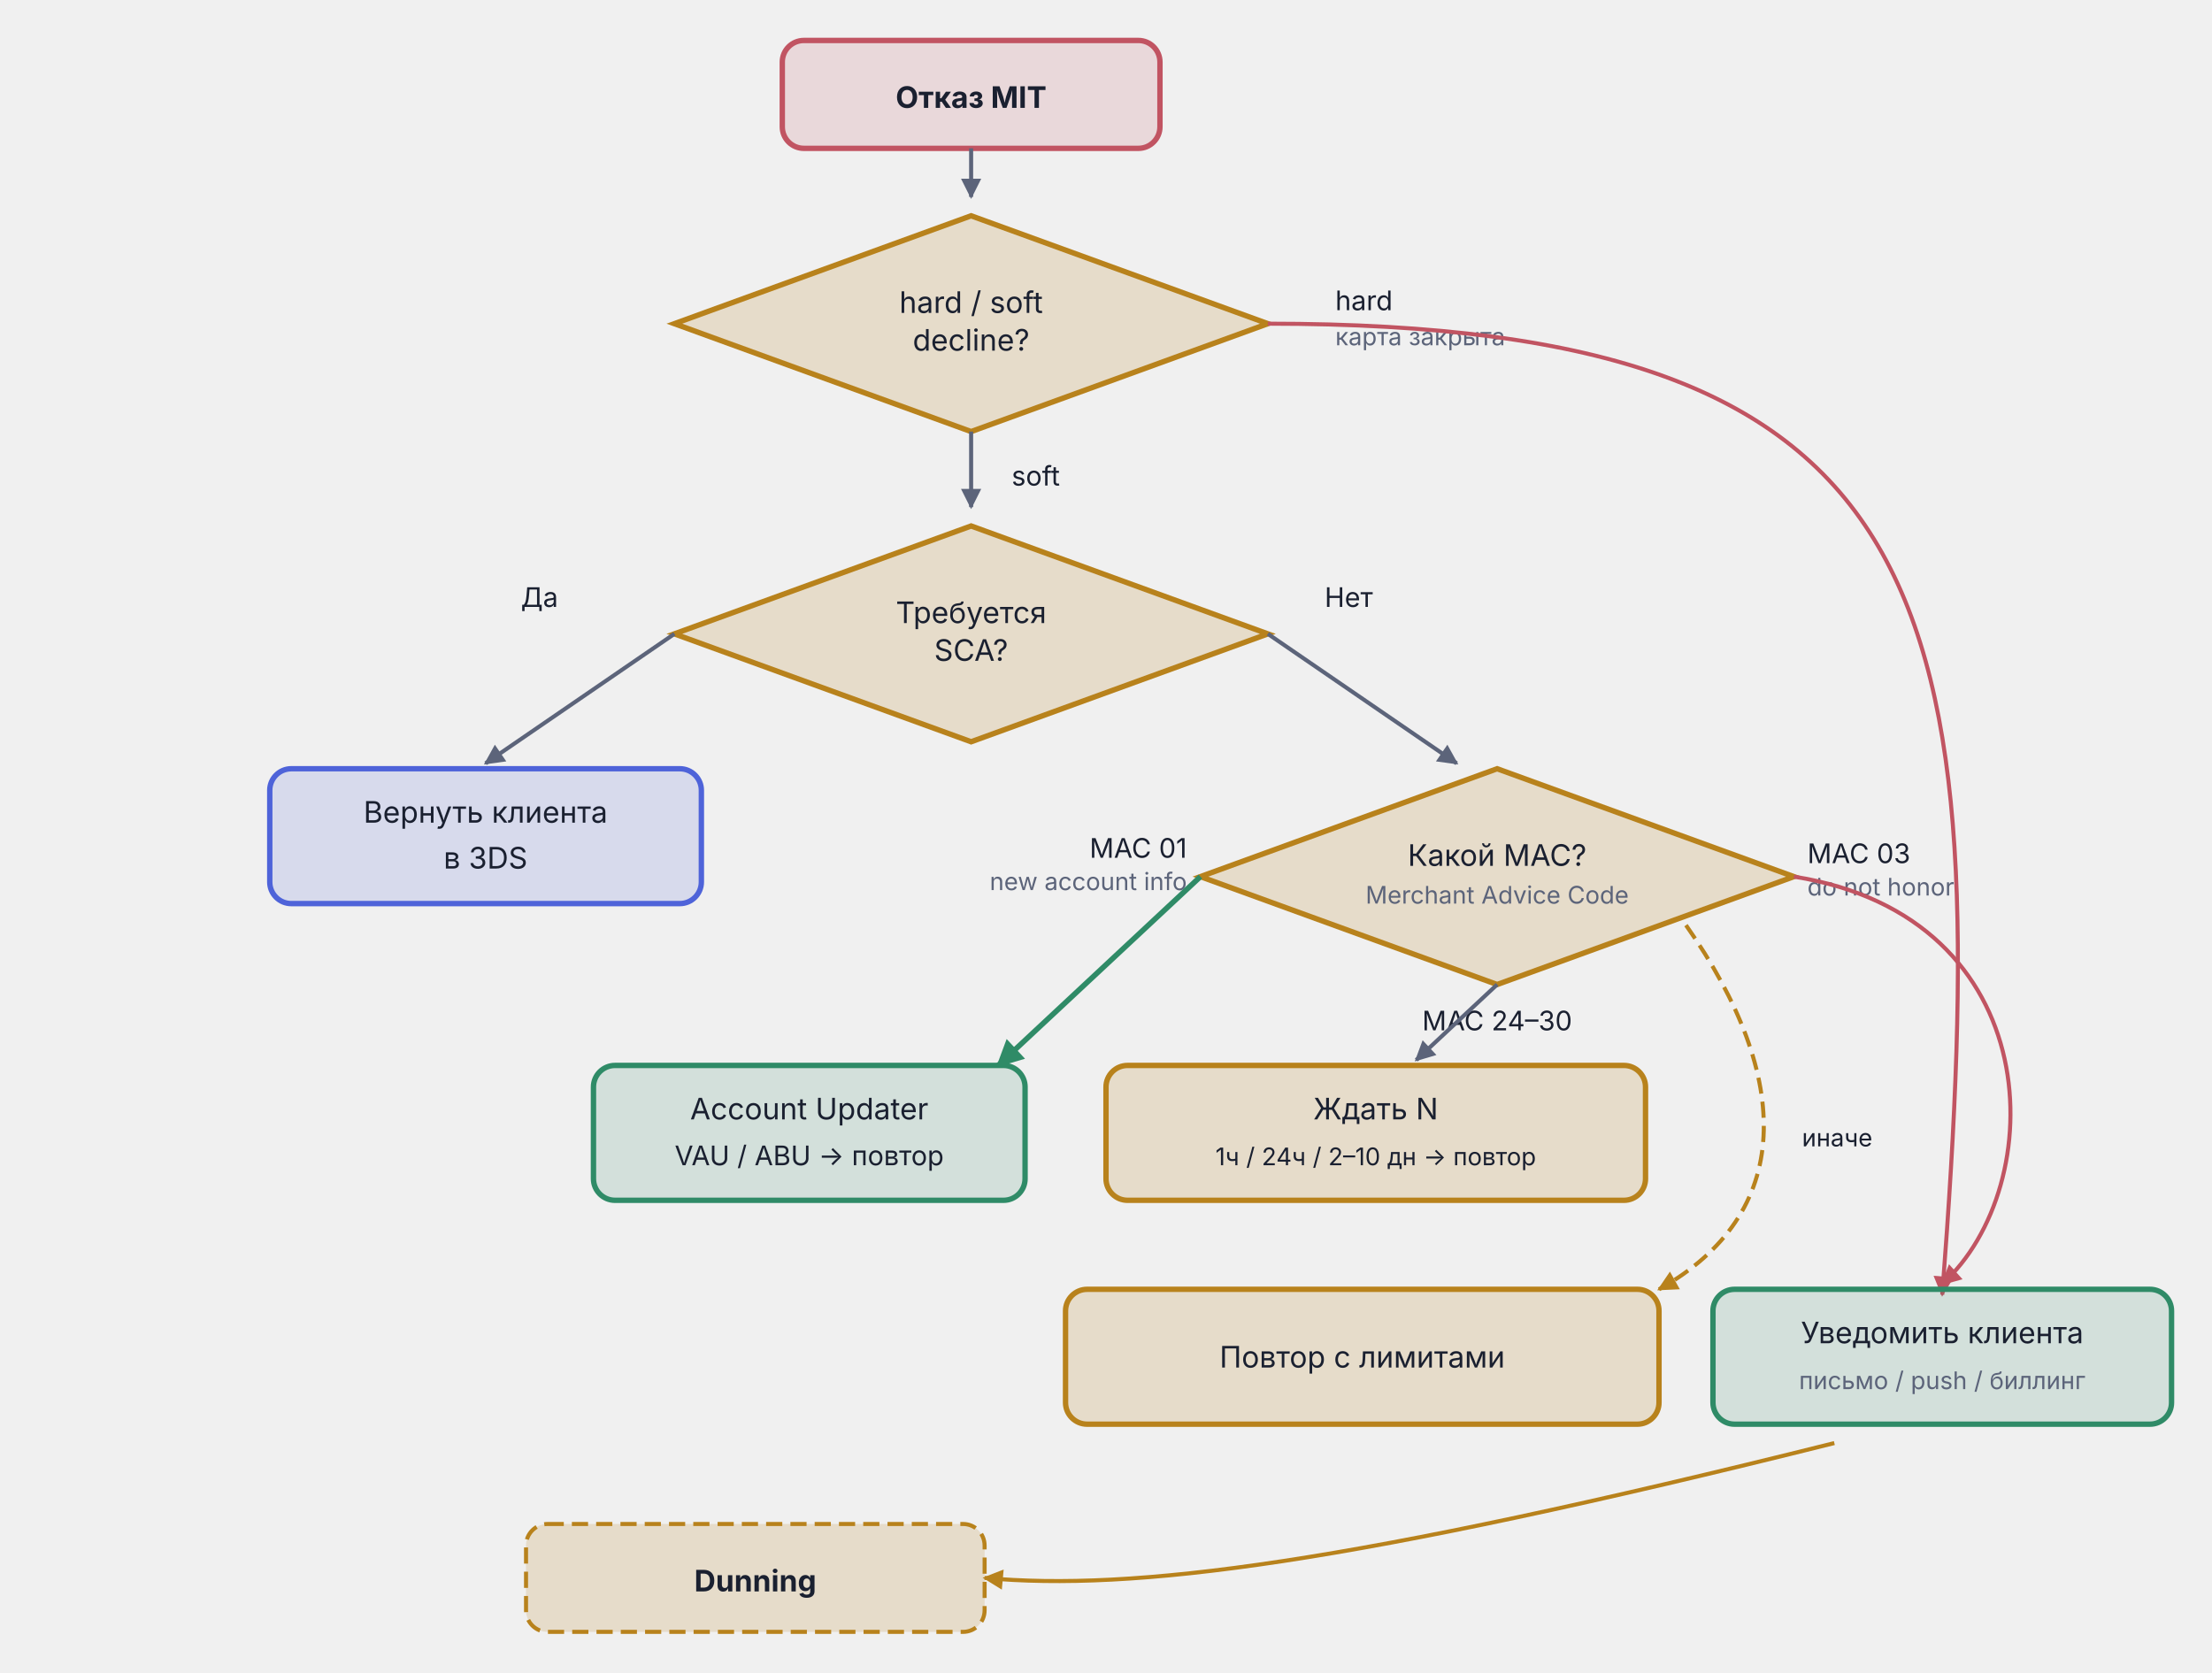
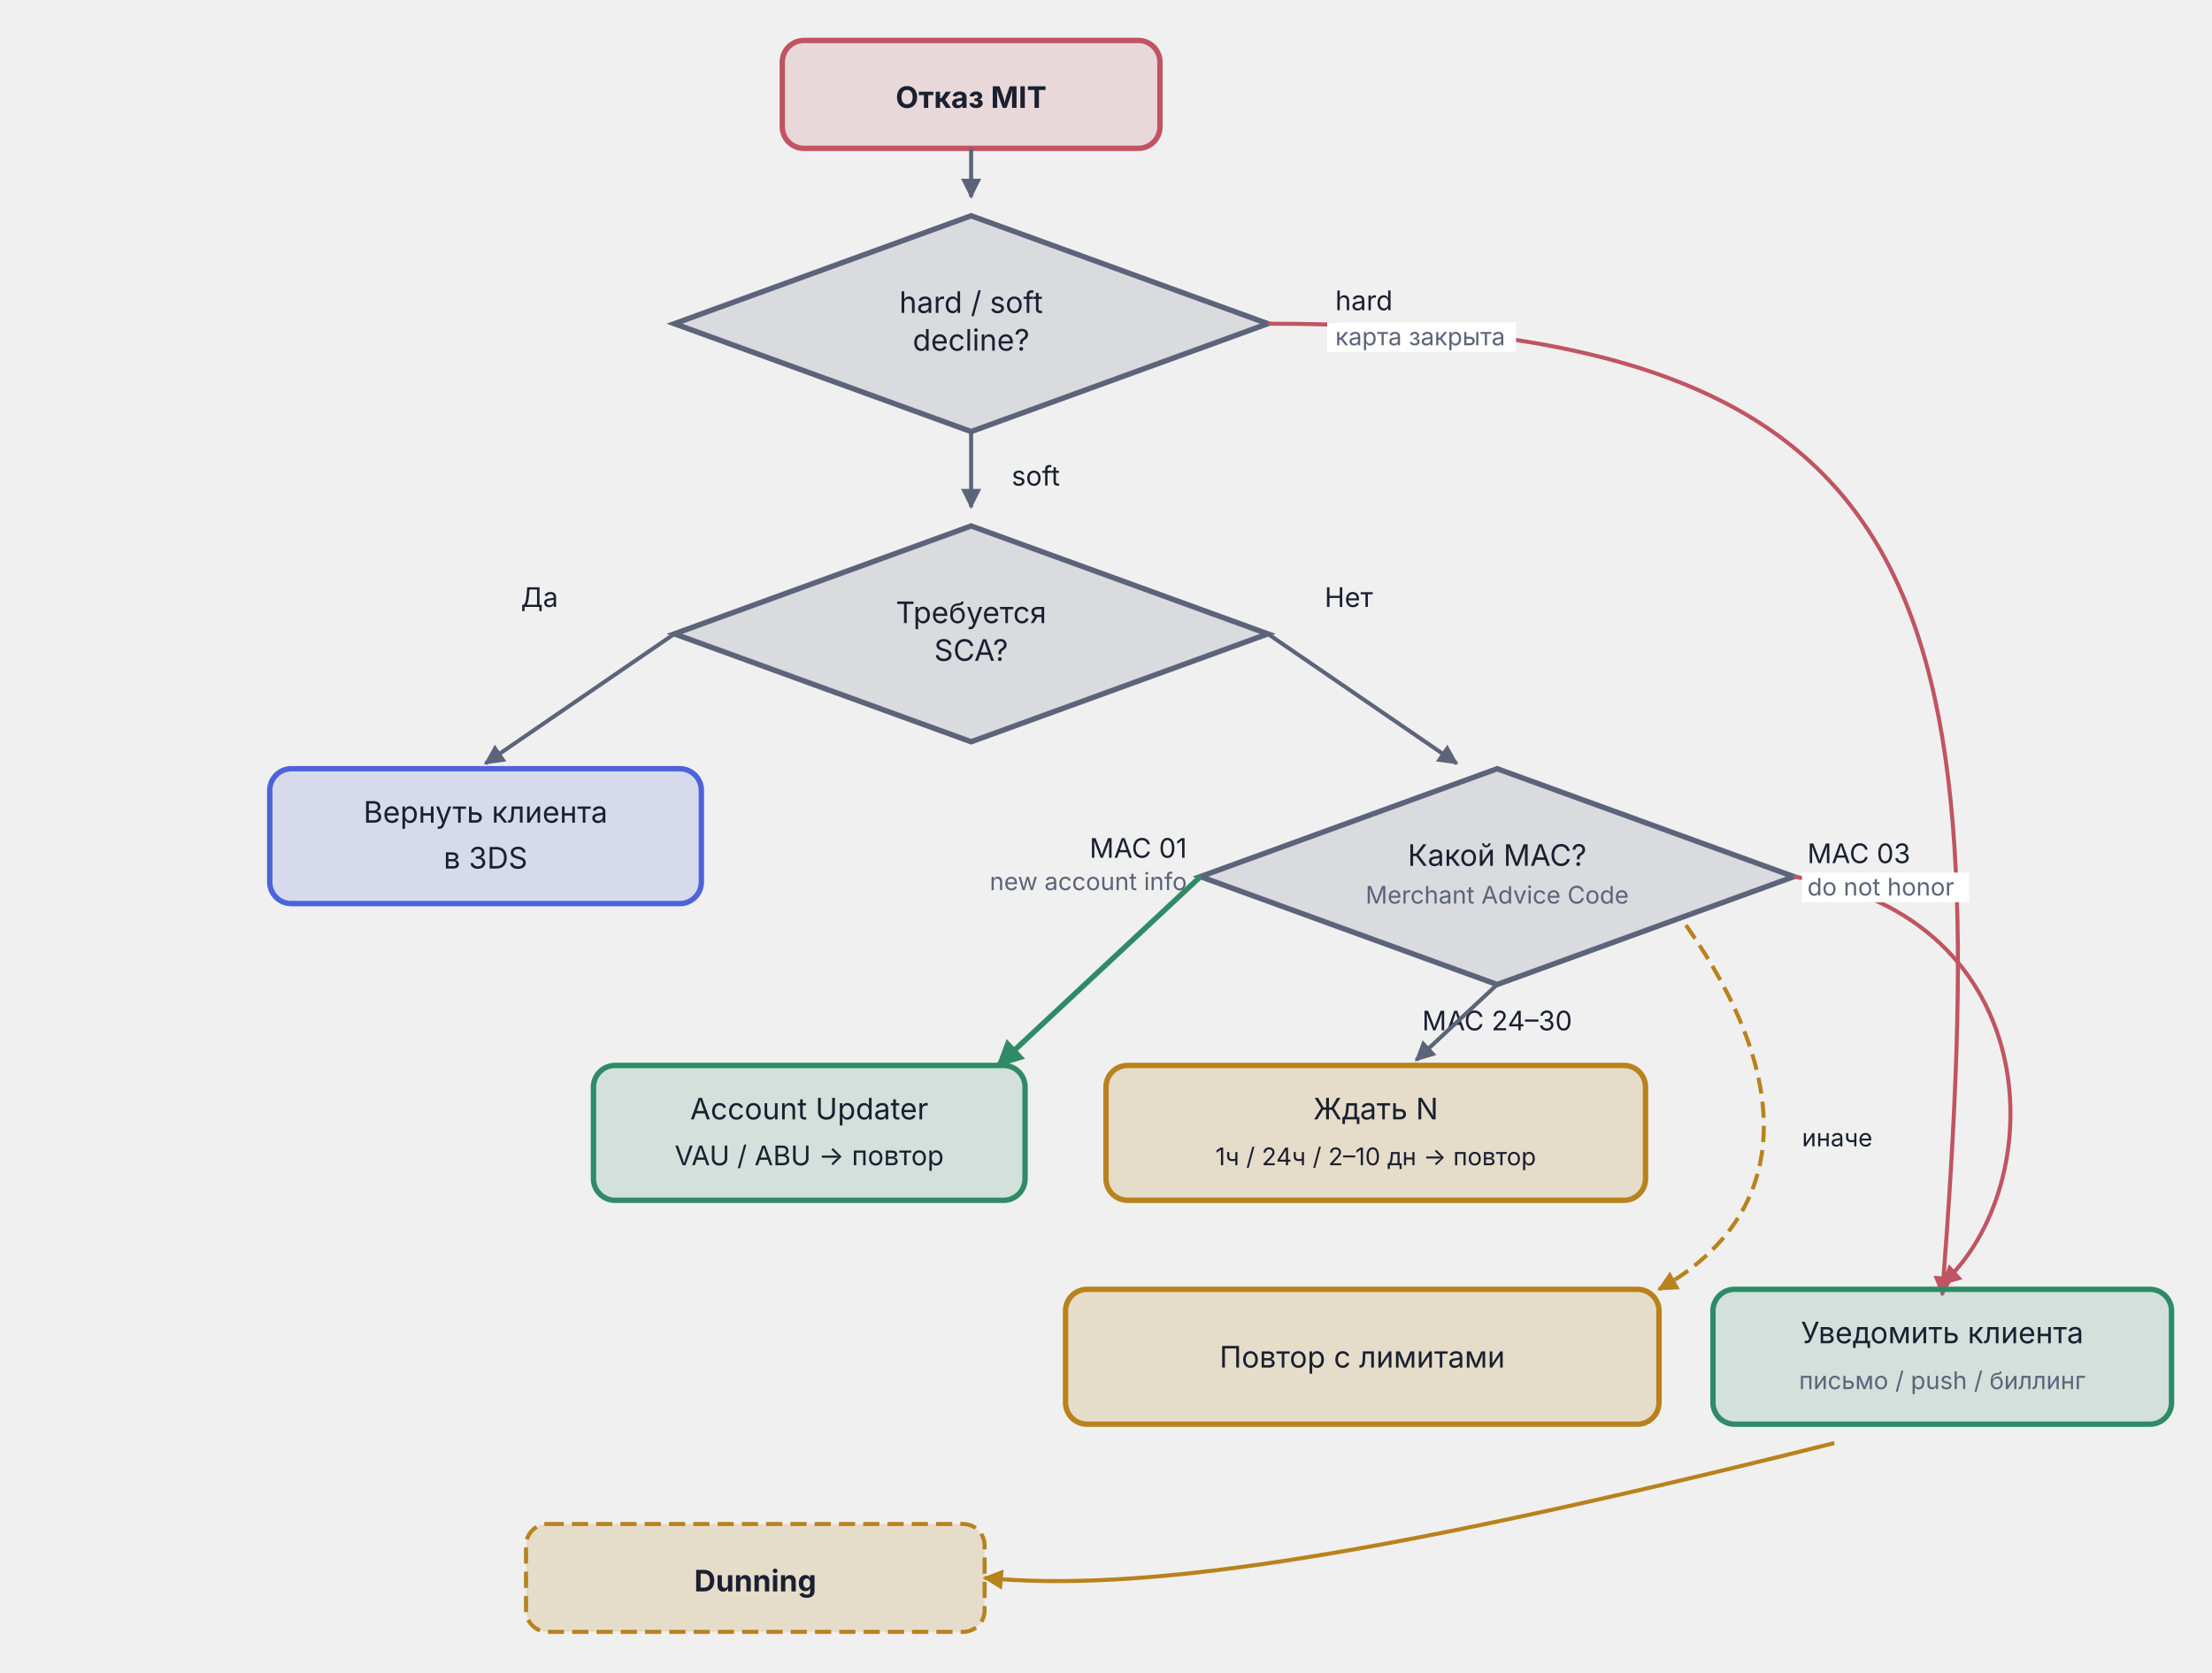
<svg xmlns="http://www.w3.org/2000/svg" viewBox="0 0 820 620" width="820" height="620">
  <defs>
    <marker id="arr-Muted" viewBox="0 0 10 10" refX="9" refY="5" markerWidth="5" markerHeight="5" orient="auto">
      <path d="M0,0 L10,5 L0,10 Z" fill="#5C647A" />
    </marker>
    <marker id="arr-Muted-s" viewBox="0 0 10 10" refX="1" refY="5" markerWidth="5" markerHeight="5" orient="auto">
      <path d="M10,0 L0,5 L10,10 Z" fill="#5C647A" />
    </marker>
    <marker id="arr-Warn" viewBox="0 0 10 10" refX="9" refY="5" markerWidth="5" markerHeight="5" orient="auto">
      <path d="M0,0 L10,5 L0,10 Z" fill="#B8821C" />
    </marker>
    <marker id="arr-Warn-s" viewBox="0 0 10 10" refX="1" refY="5" markerWidth="5" markerHeight="5" orient="auto">
      <path d="M10,0 L0,5 L10,10 Z" fill="#B8821C" />
    </marker>
    <marker id="arr-Good" viewBox="0 0 10 10" refX="9" refY="5" markerWidth="5" markerHeight="5" orient="auto">
      <path d="M0,0 L10,5 L0,10 Z" fill="#2F8B67" />
    </marker>
    <marker id="arr-Good-s" viewBox="0 0 10 10" refX="1" refY="5" markerWidth="5" markerHeight="5" orient="auto">
      <path d="M10,0 L0,5 L10,10 Z" fill="#2F8B67" />
    </marker>
    <marker id="arr-Bad" viewBox="0 0 10 10" refX="9" refY="5" markerWidth="5" markerHeight="5" orient="auto">
      <path d="M0,0 L10,5 L0,10 Z" fill="#C15462" />
    </marker>
    <marker id="arr-Bad-s" viewBox="0 0 10 10" refX="1" refY="5" markerWidth="5" markerHeight="5" orient="auto">
      <path d="M10,0 L0,5 L10,10 Z" fill="#C15462" />
    </marker>
    <marker id="arr-AccentA" viewBox="0 0 10 10" refX="9" refY="5" markerWidth="5" markerHeight="5" orient="auto">
      <path d="M0,0 L10,5 L0,10 Z" fill="#4E63D9" />
    </marker>
    <marker id="arr-AccentA-s" viewBox="0 0 10 10" refX="1" refY="5" markerWidth="5" markerHeight="5" orient="auto">
      <path d="M10,0 L0,5 L10,10 Z" fill="#4E63D9" />
    </marker>
  </defs>
  <rect x="290.0" y="15.0" width="140" height="40" rx="8" fill="#C15462" fill-opacity="0.15" stroke="#C15462" stroke-width="2" />
  <text x="360.0" y="40.0" text-anchor="middle" font-family="Inter, -apple-system, BlinkMacSystemFont, 'Helvetica Neue', Arial, sans-serif" font-size="11" font-weight="bold" fill="#1A2030">Отказ MIT</text>
  <line x1="360.0" y1="55.0" x2="360.0" y2="73.0" stroke="#5C647A" stroke-width="1.5" marker-end="url(#arr-Muted)" />
-   <polygon points="360.0,80.0 470.0,120.0 360.0,160.0 250.0,120.0" fill="#B8821C" fill-opacity="0.18" stroke="#B8821C" stroke-width="2" />
+   <polygon points="360.0,80.0 470.0,120.0 360.0,160.0 250.0,120.0" fill="#5C647A" fill-opacity="0.15" stroke="#5C647A" stroke-width="2" />
  <text x="360.0" y="116.0" text-anchor="middle" font-family="Inter, -apple-system, BlinkMacSystemFont, 'Helvetica Neue', Arial, sans-serif" font-size="11" font-weight="normal" fill="#1A2030">hard / soft</text>
  <text x="360.0" y="130.0" text-anchor="middle" font-family="Inter, -apple-system, BlinkMacSystemFont, 'Helvetica Neue', Arial, sans-serif" font-size="11" font-weight="normal" fill="#1A2030">decline?</text>
  <text x="495.0" y="115.0" text-anchor="start" font-family="Inter, -apple-system, BlinkMacSystemFont, 'Helvetica Neue', Arial, sans-serif" font-size="10" fill="#1A2030">hard</text>
+   <path d="M 470 120 C 720 120, 740 220, 720 480" fill="none" stroke="#C15462" stroke-width="1.5" marker-end="url(#arr-Bad)" />
+   <rect x="492" y="119.5" width="70" height="11" fill="#ffffff" />
  <text x="495.0" y="128.0" text-anchor="start" font-family="Inter, -apple-system, BlinkMacSystemFont, 'Helvetica Neue', Arial, sans-serif" font-size="9" fill="#5C647A">карта закрыта</text>
-   <path d="M 470 120 C 720 120, 740 220, 720 480" fill="none" stroke="#C15462" stroke-width="1.5" marker-end="url(#arr-Bad)" />
  <text x="375.0" y="180.0" text-anchor="start" font-family="Inter, -apple-system, BlinkMacSystemFont, 'Helvetica Neue', Arial, sans-serif" font-size="10" fill="#1A2030">soft</text>
  <line x1="360.0" y1="160.0" x2="360.0" y2="188.0" stroke="#5C647A" stroke-width="1.5" marker-end="url(#arr-Muted)" />
-   <polygon points="360.0,195.0 470.0,235.0 360.0,275.0 250.0,235.0" fill="#B8821C" fill-opacity="0.18" stroke="#B8821C" stroke-width="2" />
+   <polygon points="360.0,195.0 470.0,235.0 360.0,275.0 250.0,235.0" fill="#5C647A" fill-opacity="0.15" stroke="#5C647A" stroke-width="2" />
  <text x="360.0" y="231.0" text-anchor="middle" font-family="Inter, -apple-system, BlinkMacSystemFont, 'Helvetica Neue', Arial, sans-serif" font-size="11" font-weight="normal" fill="#1A2030">Требуется</text>
  <text x="360.0" y="245.0" text-anchor="middle" font-family="Inter, -apple-system, BlinkMacSystemFont, 'Helvetica Neue', Arial, sans-serif" font-size="11" font-weight="normal" fill="#1A2030">SCA?</text>
  <text x="200.0" y="225.0" text-anchor="middle" font-family="Inter, -apple-system, BlinkMacSystemFont, 'Helvetica Neue', Arial, sans-serif" font-size="10" fill="#1A2030">Да</text>
  <line x1="250.0" y1="235.0" x2="180.0" y2="283.0" stroke="#5C647A" stroke-width="1.5" marker-end="url(#arr-Muted)" />
  <rect x="100.0" y="285.0" width="160" height="50" rx="8" fill="#4E63D9" fill-opacity="0.15" stroke="#4E63D9" stroke-width="2" />
  <text x="180.0" y="305.0" text-anchor="middle" font-family="Inter, -apple-system, BlinkMacSystemFont, 'Helvetica Neue', Arial, sans-serif" font-size="11" font-weight="normal" fill="#1A2030">Вернуть клиента</text>
  <text x="180.0" y="322.0" text-anchor="middle" font-family="Inter, -apple-system, BlinkMacSystemFont, 'Helvetica Neue', Arial, sans-serif" font-size="11" font-weight="normal" fill="#1A2030">в 3DS</text>
  <text x="500.0" y="225.0" text-anchor="middle" font-family="Inter, -apple-system, BlinkMacSystemFont, 'Helvetica Neue', Arial, sans-serif" font-size="10" fill="#1A2030">Нет</text>
  <line x1="470.0" y1="235.0" x2="540.0" y2="283.0" stroke="#5C647A" stroke-width="1.5" marker-end="url(#arr-Muted)" />
-   <polygon points="555.0,285.0 665.0,325.0 555.0,365.0 445.0,325.0" fill="#B8821C" fill-opacity="0.18" stroke="#B8821C" stroke-width="2" />
+   <polygon points="555.0,285.0 665.0,325.0 555.0,365.0 445.0,325.0" fill="#5C647A" fill-opacity="0.15" stroke="#5C647A" stroke-width="2" />
  <text x="555.0" y="321.0" text-anchor="middle" font-family="Inter, -apple-system, BlinkMacSystemFont, 'Helvetica Neue', Arial, sans-serif" font-size="11" font-weight="normal" fill="#1A2030">Какой MAC?</text>
  <text x="555.0" y="335.0" text-anchor="middle" font-family="Inter, -apple-system, BlinkMacSystemFont, 'Helvetica Neue', Arial, sans-serif" font-size="9" fill="#5C647A">Merchant Advice Code</text>
  <text x="440.0" y="318.0" text-anchor="end" font-family="Inter, -apple-system, BlinkMacSystemFont, 'Helvetica Neue', Arial, sans-serif" font-size="10" fill="#1A2030">MAC 01</text>
  <text x="440.0" y="330.0" text-anchor="end" font-family="Inter, -apple-system, BlinkMacSystemFont, 'Helvetica Neue', Arial, sans-serif" font-size="9" fill="#5C647A">new account info</text>
  <line x1="445.0" y1="325.0" x2="370.0" y2="395.0" stroke="#2F8B67" stroke-width="2" marker-end="url(#arr-Good)" />
  <rect x="220.0" y="395.0" width="160" height="50" rx="8" fill="#2F8B67" fill-opacity="0.15" stroke="#2F8B67" stroke-width="2" />
  <text x="300.0" y="415.0" text-anchor="middle" font-family="Inter, -apple-system, BlinkMacSystemFont, 'Helvetica Neue', Arial, sans-serif" font-size="11" font-weight="normal" fill="#1A2030">Account Updater</text>
  <text x="300.0" y="432.0" text-anchor="middle" font-family="Inter, -apple-system, BlinkMacSystemFont, 'Helvetica Neue', Arial, sans-serif" font-size="10" fill="#1A2030">VAU / ABU → повтор</text>
  <text x="555.0" y="382.0" text-anchor="middle" font-family="Inter, -apple-system, BlinkMacSystemFont, 'Helvetica Neue', Arial, sans-serif" font-size="10" fill="#1A2030">MAC 24–30</text>
  <line x1="555.0" y1="365.0" x2="525.0" y2="393.0" stroke="#5C647A" stroke-width="1.5" marker-end="url(#arr-Muted)" />
  <rect x="410.0" y="395.0" width="200" height="50" rx="8" fill="#B8821C" fill-opacity="0.18" stroke="#B8821C" stroke-width="2" />
  <text x="510.0" y="415.0" text-anchor="middle" font-family="Inter, -apple-system, BlinkMacSystemFont, 'Helvetica Neue', Arial, sans-serif" font-size="11" font-weight="normal" fill="#1A2030">Ждать N</text>
  <text x="510.0" y="432.0" text-anchor="middle" font-family="Inter, -apple-system, BlinkMacSystemFont, 'Helvetica Neue', Arial, sans-serif" font-size="9" fill="#1A2030">1ч / 24ч / 2–10 дн → повтор</text>
  <text x="670.0" y="320.0" text-anchor="start" font-family="Inter, -apple-system, BlinkMacSystemFont, 'Helvetica Neue', Arial, sans-serif" font-size="10" fill="#1A2030">MAC 03</text>
+   <path d="M 665 325 C 760 340, 760 440, 720 476" fill="none" stroke="#C15462" stroke-width="1.5" marker-end="url(#arr-Bad)" />
+   <rect x="668" y="323.5" width="62" height="11" fill="#ffffff" />
  <text x="670.0" y="332.0" text-anchor="start" font-family="Inter, -apple-system, BlinkMacSystemFont, 'Helvetica Neue', Arial, sans-serif" font-size="9" fill="#5C647A">do not honor</text>
-   <path d="M 665 325 C 760 340, 760 440, 720 476" fill="none" stroke="#C15462" stroke-width="1.5" marker-end="url(#arr-Bad)" />
  <path d="M 625 343 C 665 400, 665 450, 615 478" fill="none" stroke="#B8821C" stroke-width="1.5" stroke-dasharray="6,3" marker-end="url(#arr-Warn)" />
  <text x="668.0" y="425.0" text-anchor="start" font-family="Inter, -apple-system, BlinkMacSystemFont, 'Helvetica Neue', Arial, sans-serif" font-size="9" fill="#1A2030">иначе</text>
  <rect x="395.0" y="478.0" width="220" height="50" rx="8" fill="#B8821C" fill-opacity="0.18" stroke="#B8821C" stroke-width="2" />
  <text x="505.0" y="507.0" text-anchor="middle" font-family="Inter, -apple-system, BlinkMacSystemFont, 'Helvetica Neue', Arial, sans-serif" font-size="11" font-weight="normal" fill="#1A2030">Повтор с лимитами</text>
  <rect x="635.0" y="478.0" width="170" height="50" rx="8" fill="#2F8B67" fill-opacity="0.15" stroke="#2F8B67" stroke-width="2" />
  <text x="720.0" y="498.0" text-anchor="middle" font-family="Inter, -apple-system, BlinkMacSystemFont, 'Helvetica Neue', Arial, sans-serif" font-size="11" font-weight="normal" fill="#1A2030">Уведомить клиента</text>
  <text x="720.0" y="515.0" text-anchor="middle" font-family="Inter, -apple-system, BlinkMacSystemFont, 'Helvetica Neue', Arial, sans-serif" font-size="9" fill="#5C647A">письмо / push / биллинг</text>
  <rect x="195.0" y="565.0" width="170" height="40" rx="8" fill="#B8821C" fill-opacity="0.18" stroke="#B8821C" stroke-width="1.5" stroke-dasharray="6,3" />
  <text x="280.0" y="590.0" text-anchor="middle" font-family="Inter, -apple-system, BlinkMacSystemFont, 'Helvetica Neue', Arial, sans-serif" font-size="11" font-weight="bold" fill="#1A2030">Dunning</text>
  <path d="M 680 535 C 500 580, 420 590, 365 585" fill="none" stroke="#B8821C" stroke-width="1.5" marker-end="url(#arr-Warn)" />
</svg>
